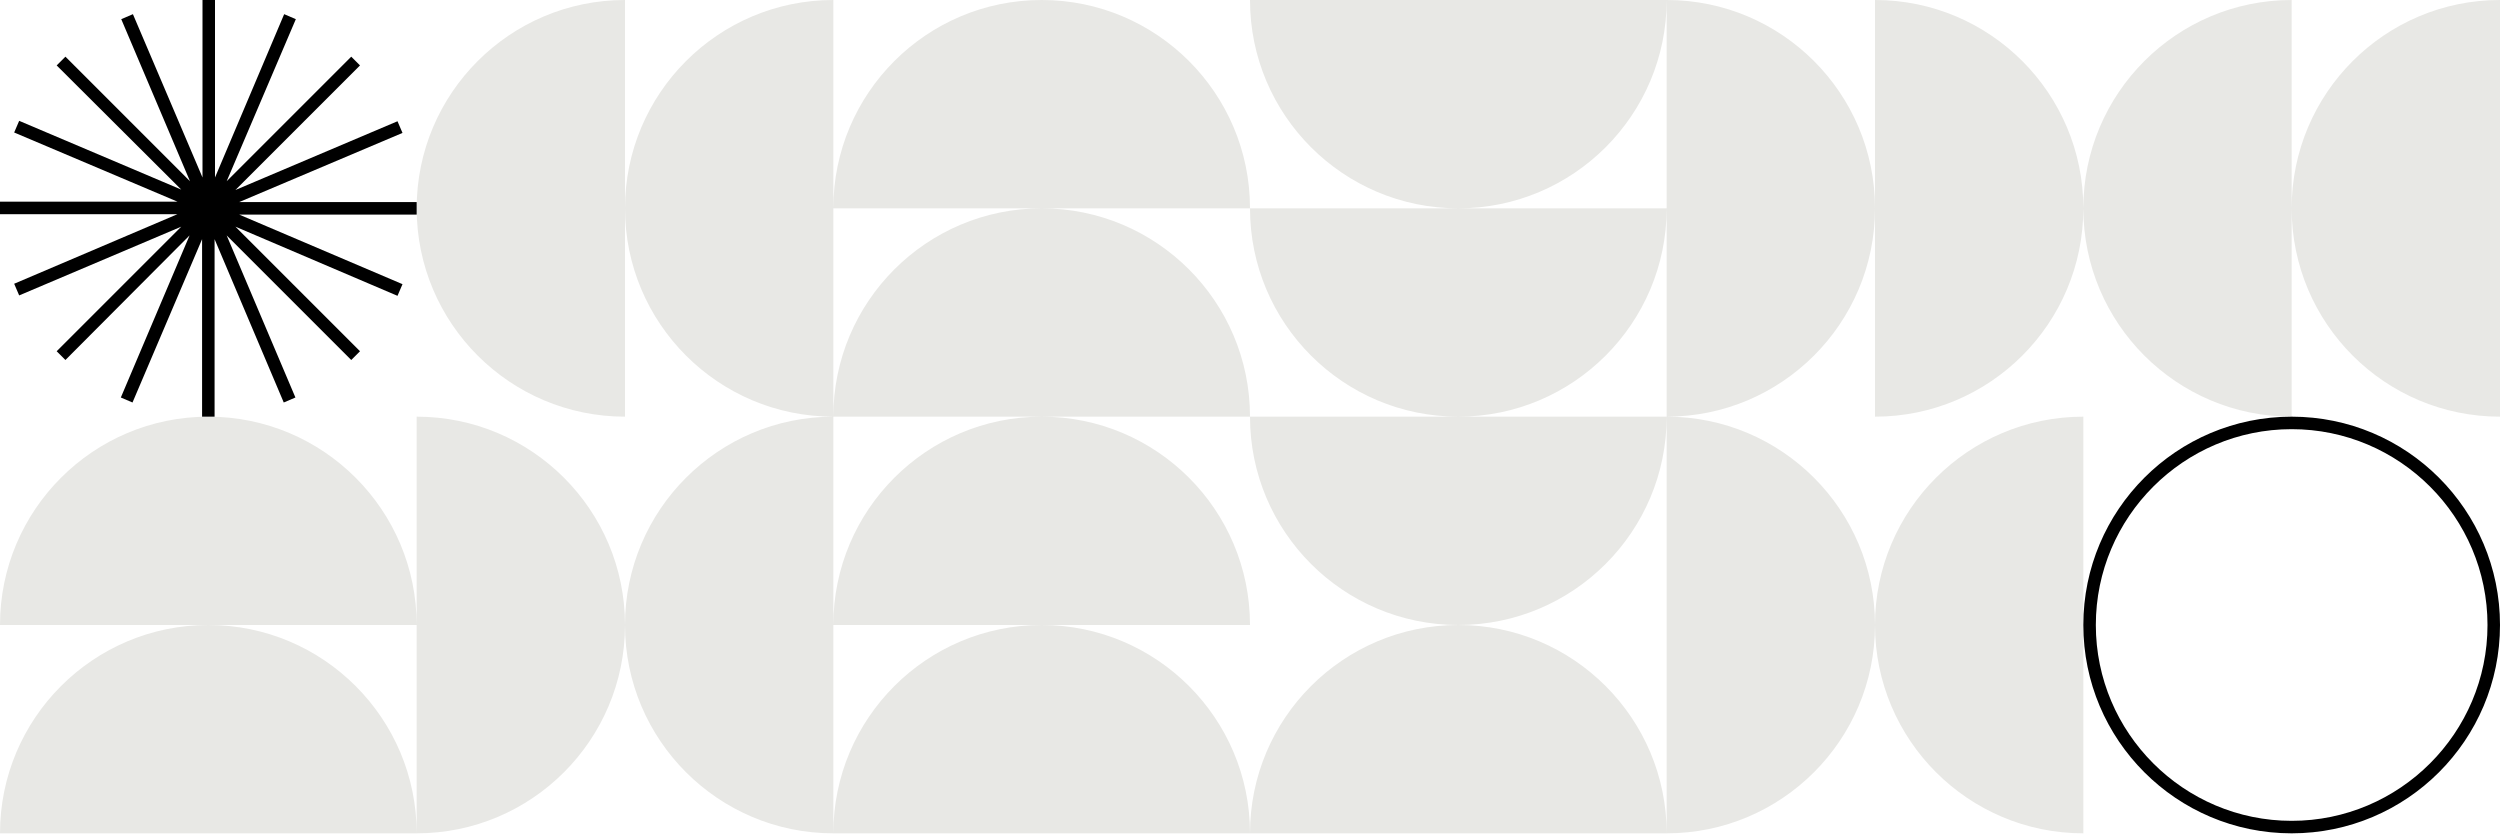
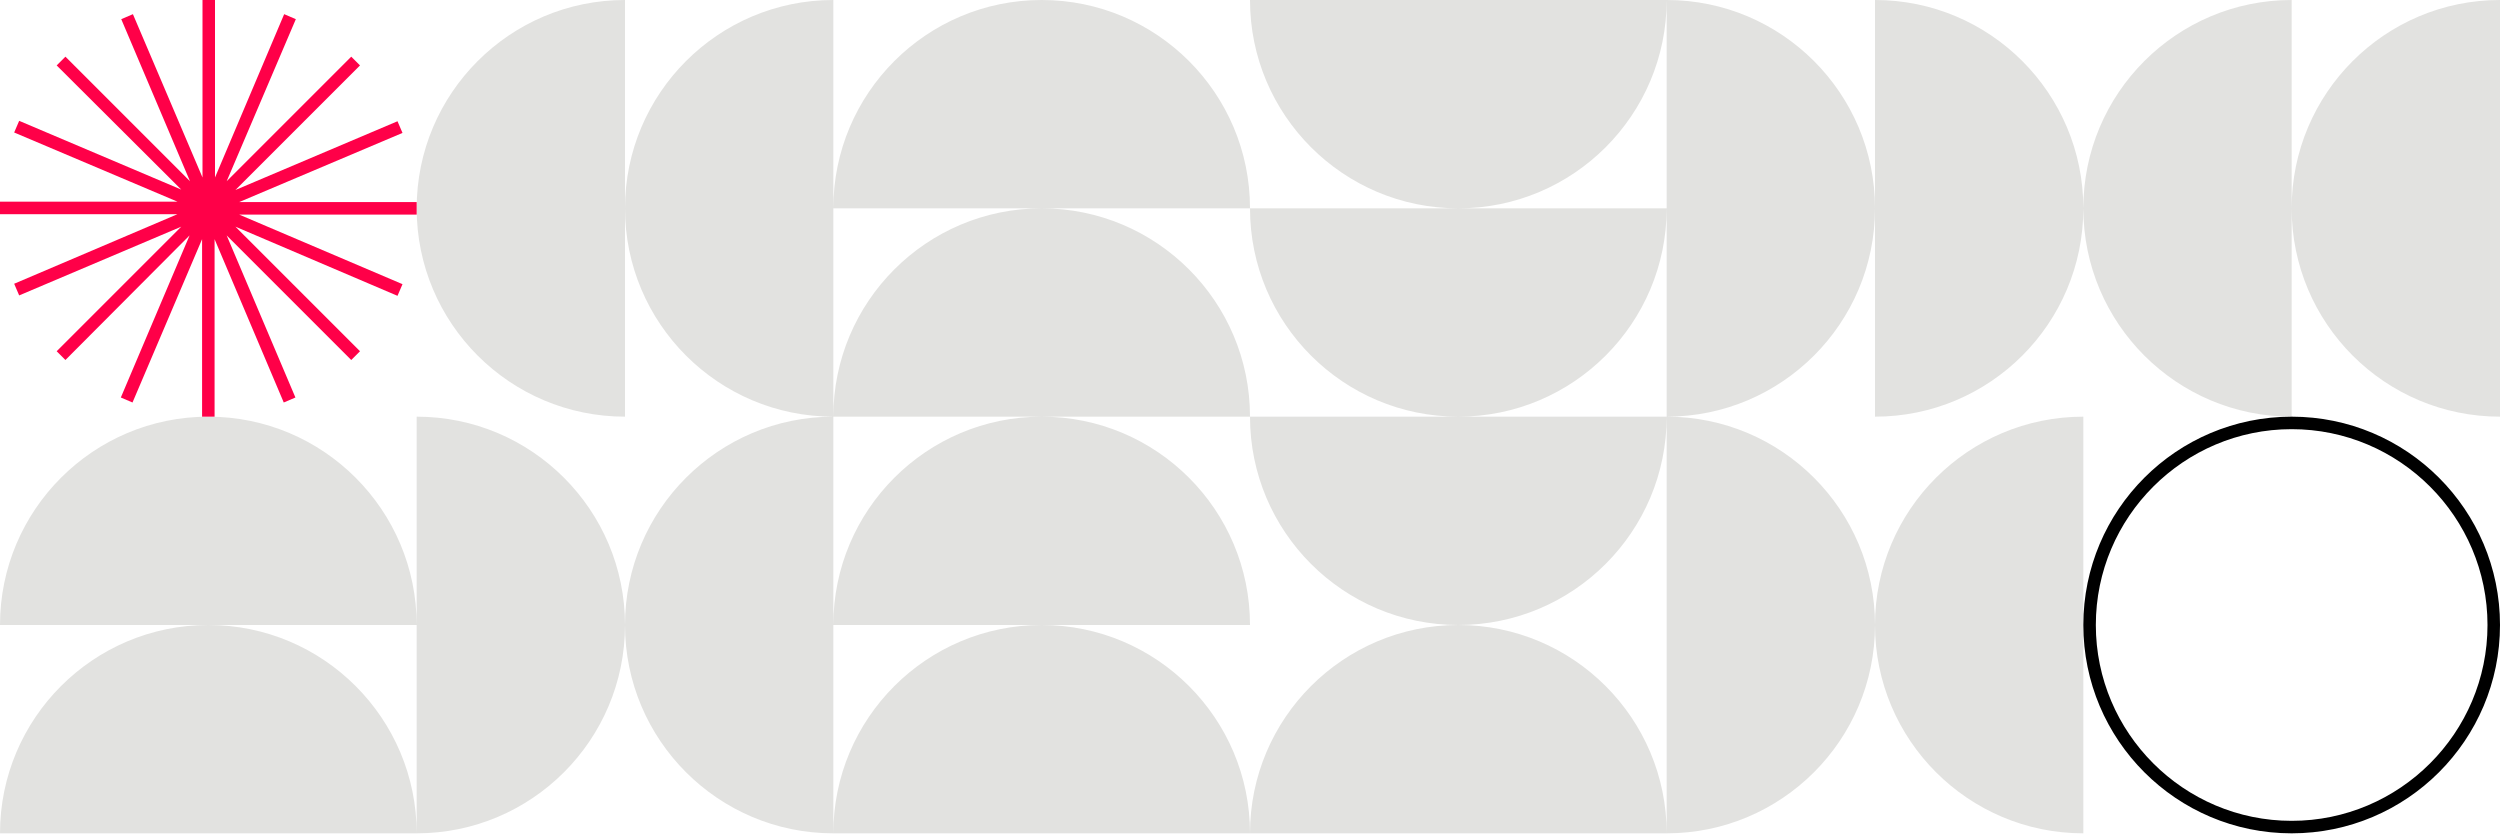
- <svg xmlns="http://www.w3.org/2000/svg" version="1.1" id="Layer_1" x="0px" y="0px" viewBox="0 0 600 200" style="enable-background:new 0 0 600 200;" xml:space="preserve">
-   <style type="text/css">
- 	.st0{fill:#E8E8E5;}
- </style>
-   <path class="st0" d="M100,200H0c0-27.6,22.4-50,50-50S100,172.4,100,200z M50,100c-27.6,0-50,22.4-50,50h100  C100,122.4,77.6,100,50,100z M250,150c-27.6,0-50,22.4-50,50h100C300,172.4,277.6,150,250,150z M250,100c-27.6,0-50,22.4-50,50h100  C300,122.4,277.6,100,250,100z M250,50c-27.6,0-50,22.4-50,50h100C300,72.4,277.6,50,250,50z M250,0c-27.6,0-50,22.4-50,50h100  C300,22.4,277.6,0,250,0z M400,0H300c0,27.6,22.4,50,50,50S400,27.6,400,0z M400,50H300c0,27.6,22.4,50,50,50S400,77.6,400,50z   M200,0c-27.6,0-50,22.4-50,50s22.4,50,50,50V0z M100,50c0,27.6,22.4,50,50,50V0C122.4,0,100,22.4,100,50z M550,50  c0,27.6,22.4,50,50,50V0C572.4,0,550,22.4,550,50z M500,50c0,27.6,22.4,50,50,50V0C522.4,0,500,22.4,500,50z M400,0v100  c27.6,0,50-22.4,50-50S427.6,0,400,0z M450,0v100c27.6,0,50-22.4,50-50S477.6,0,450,0z M100,100v100c27.6,0,50-22.4,50-50  S127.6,100,100,100z M200,100c-27.6,0-50,22.4-50,50s22.4,50,50,50V100z M450,150c0-27.6-22.4-50-50-50v100  C427.6,200,450,177.6,450,150z M500,200V100c-27.6,0-50,22.4-50,50S472.4,200,500,200z M300,100c0,27.6,22.4,50,50,50s50-22.4,50-50  H300z M350,150c-27.6,0-50,22.4-50,50h100C400,172.4,377.6,150,350,150z" />
-   <path d="M550,103c25.9,0,47,21.1,47,47s-21.1,47-47,47s-47-21.1-47-47S524.1,103,550,103 M550,100c-27.6,0-50,22.4-50,50  s22.4,50,50,50s50-22.4,50-50S577.6,100,550,100z" />
-   <path d="M100,51.5H57.4l39.2,16.7l-1.2,2.8L56.5,54.4l29.9,29.9l-2.1,2.1L54.4,56.5l16.5,38.9l-2.8,1.2L51.5,57.4V100h-3V57.4  L31.8,96.6l-2.8-1.2l16.5-38.9L15.7,86.4l-2.1-2.1l29.9-29.9L4.6,70.9l-1.2-2.8l39.2-16.7H0v-3h42.6L3.4,31.8l1.2-2.8l38.9,16.5  L13.6,15.7l2.1-2.1l29.9,29.9L29.1,4.6l2.8-1.2l16.7,39.2V0h3v42.6L68.2,3.4l2.8,1.2L54.4,43.5l29.9-29.9l2.1,2.1L56.5,45.6  l38.9-16.5l1.2,2.8L57.4,48.5H100V51.5z" />
+ <svg xmlns="http://www.w3.org/2000/svg" viewBox="0 0 600 200" style="enable-background:new 0 0 600 200" xml:space="preserve">
+   <path d="M100 200H0c0-27.6 22.4-50 50-50s50 22.4 50 50zM50 100c-27.6 0-50 22.4-50 50h100c0-27.6-22.4-50-50-50zm200 50c-27.6 0-50 22.4-50 50h100c0-27.6-22.4-50-50-50zm0-50c-27.6 0-50 22.4-50 50h100c0-27.6-22.4-50-50-50zm0-50c-27.6 0-50 22.4-50 50h100c0-27.6-22.4-50-50-50zm0-50c-27.6 0-50 22.4-50 50h100c0-27.6-22.4-50-50-50zm150 0H300c0 27.6 22.4 50 50 50s50-22.4 50-50zm0 50H300c0 27.6 22.4 50 50 50s50-22.4 50-50zM200 0c-27.6 0-50 22.4-50 50s22.4 50 50 50V0zM100 50c0 27.6 22.4 50 50 50V0c-27.6 0-50 22.4-50 50zm450 0c0 27.6 22.4 50 50 50V0c-27.6 0-50 22.4-50 50zm-50 0c0 27.6 22.4 50 50 50V0c-27.6 0-50 22.4-50 50zM400 0v100c27.6 0 50-22.4 50-50S427.6 0 400 0zm50 0v100c27.6 0 50-22.4 50-50S477.6 0 450 0zM100 100v100c27.6 0 50-22.4 50-50s-22.4-50-50-50zm100 0c-27.6 0-50 22.4-50 50s22.4 50 50 50V100zm250 50c0-27.6-22.4-50-50-50v100c27.6 0 50-22.4 50-50zm50 50V100c-27.6 0-50 22.4-50 50s22.4 50 50 50zM300 100c0 27.6 22.4 50 50 50s50-22.4 50-50H300zm50 50c-27.6 0-50 22.4-50 50h100c0-27.6-22.4-50-50-50z" style="fill:#e2e2e0" />
+   <path d="M550 103c25.9 0 47 21.1 47 47s-21.1 47-47 47-47-21.1-47-47 21.1-47 47-47m0-3c-27.6 0-50 22.4-50 50s22.4 50 50 50 50-22.4 50-50-22.4-50-50-50z" />
+   <path d="M100 51.5H57.4l39.2 16.7-1.2 2.8-38.9-16.6 29.9 29.9-2.1 2.1-29.9-29.9 16.5 38.9-2.8 1.2-16.6-39.2V100h-3V57.4L31.8 96.6 29 95.4l16.5-38.9-29.8 29.9-2.1-2.1 29.9-29.9L4.6 70.9l-1.2-2.8 39.2-16.7H0v-3h42.6L3.4 31.8 4.6 29l38.9 16.5-29.9-29.8 2.1-2.1 29.9 29.9L29.1 4.6l2.8-1.2 16.7 39.2V0h3v42.6L68.2 3.4 71 4.6 54.4 43.5l29.9-29.9 2.1 2.1-29.9 29.9 38.9-16.5 1.2 2.8-39.2 16.6H100v3z" style="fill:#ff0048" />
</svg>
